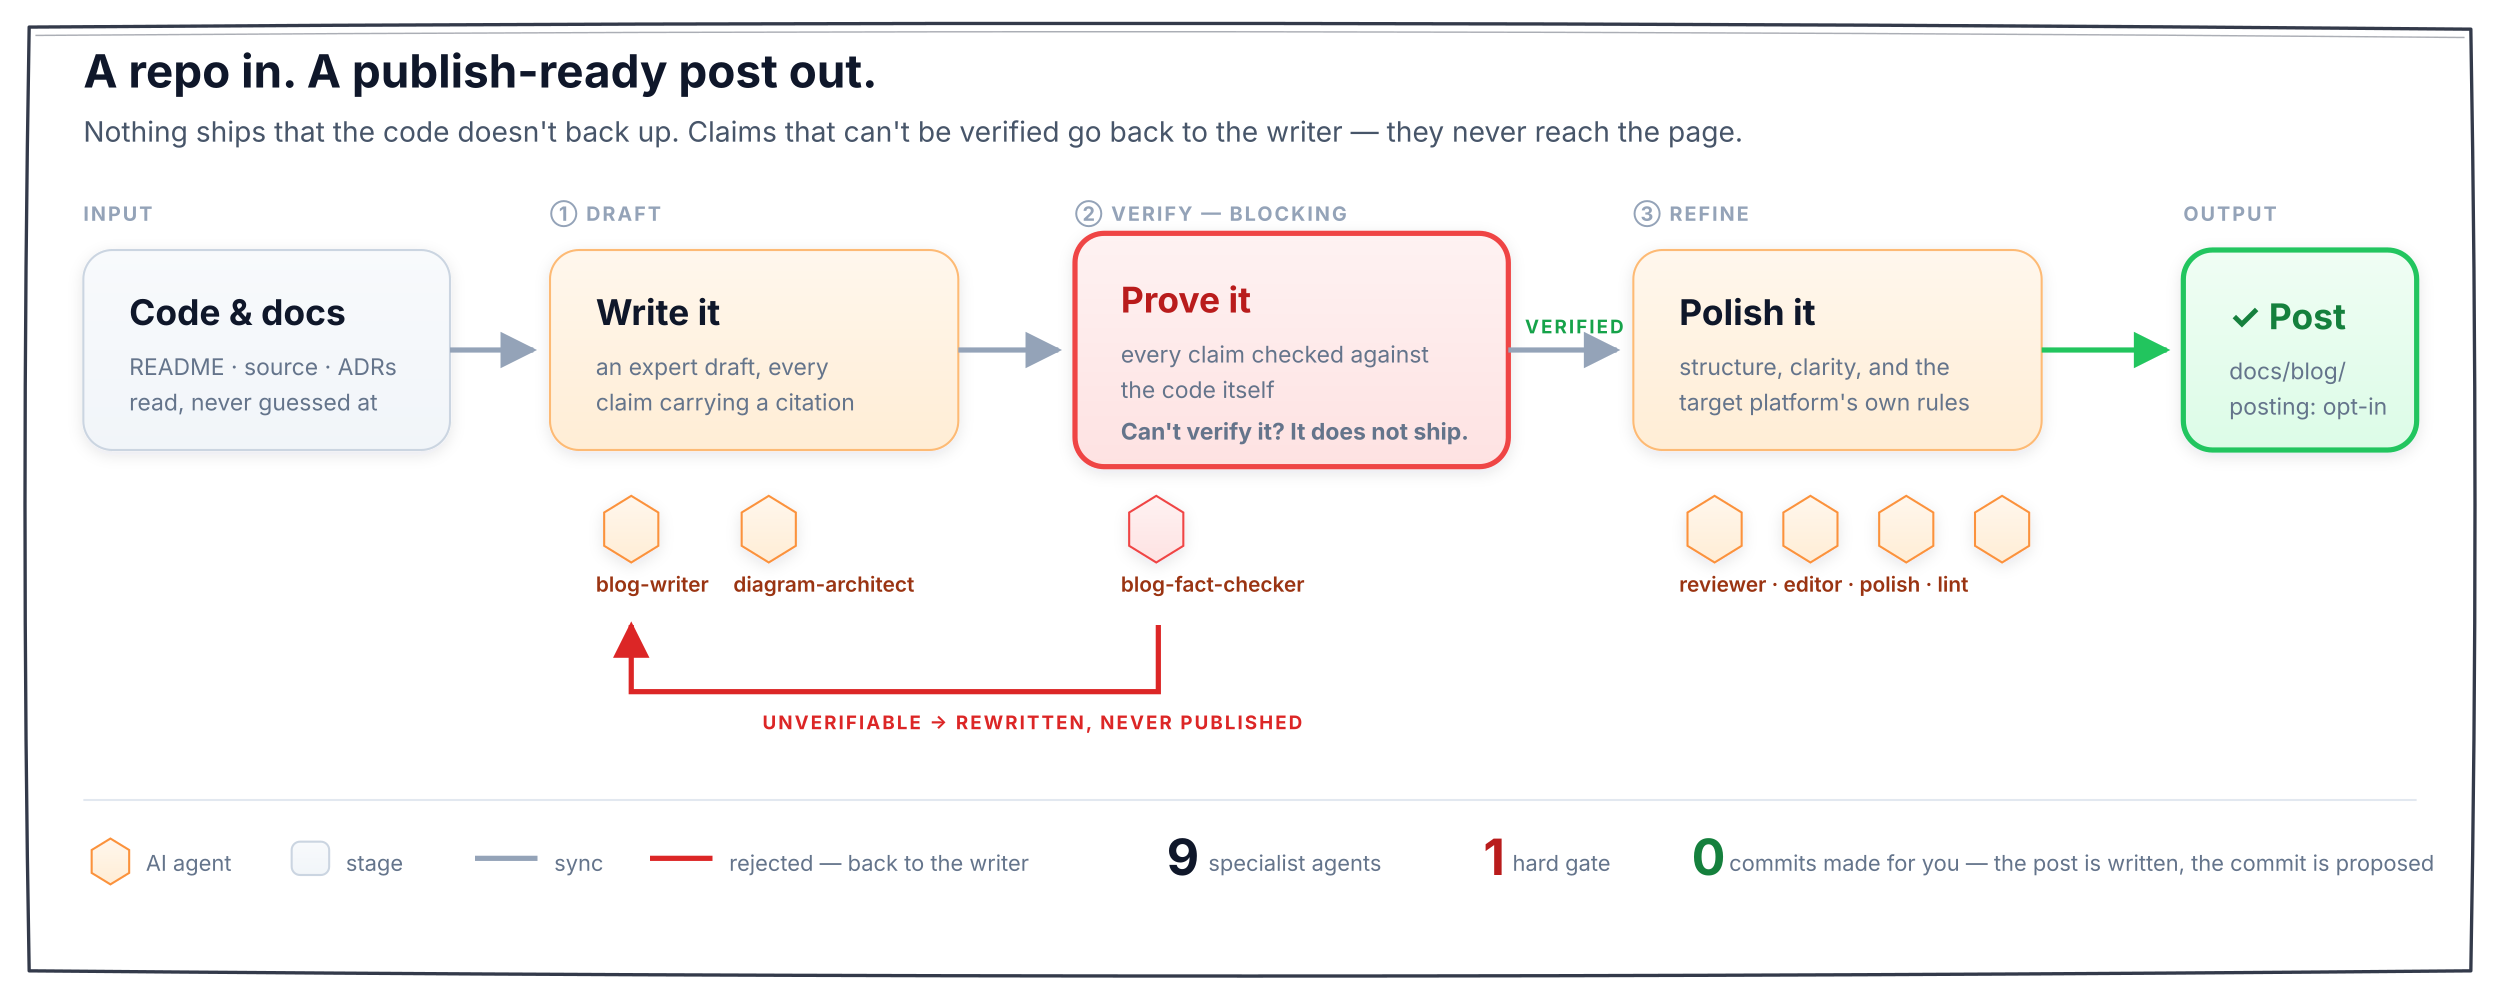
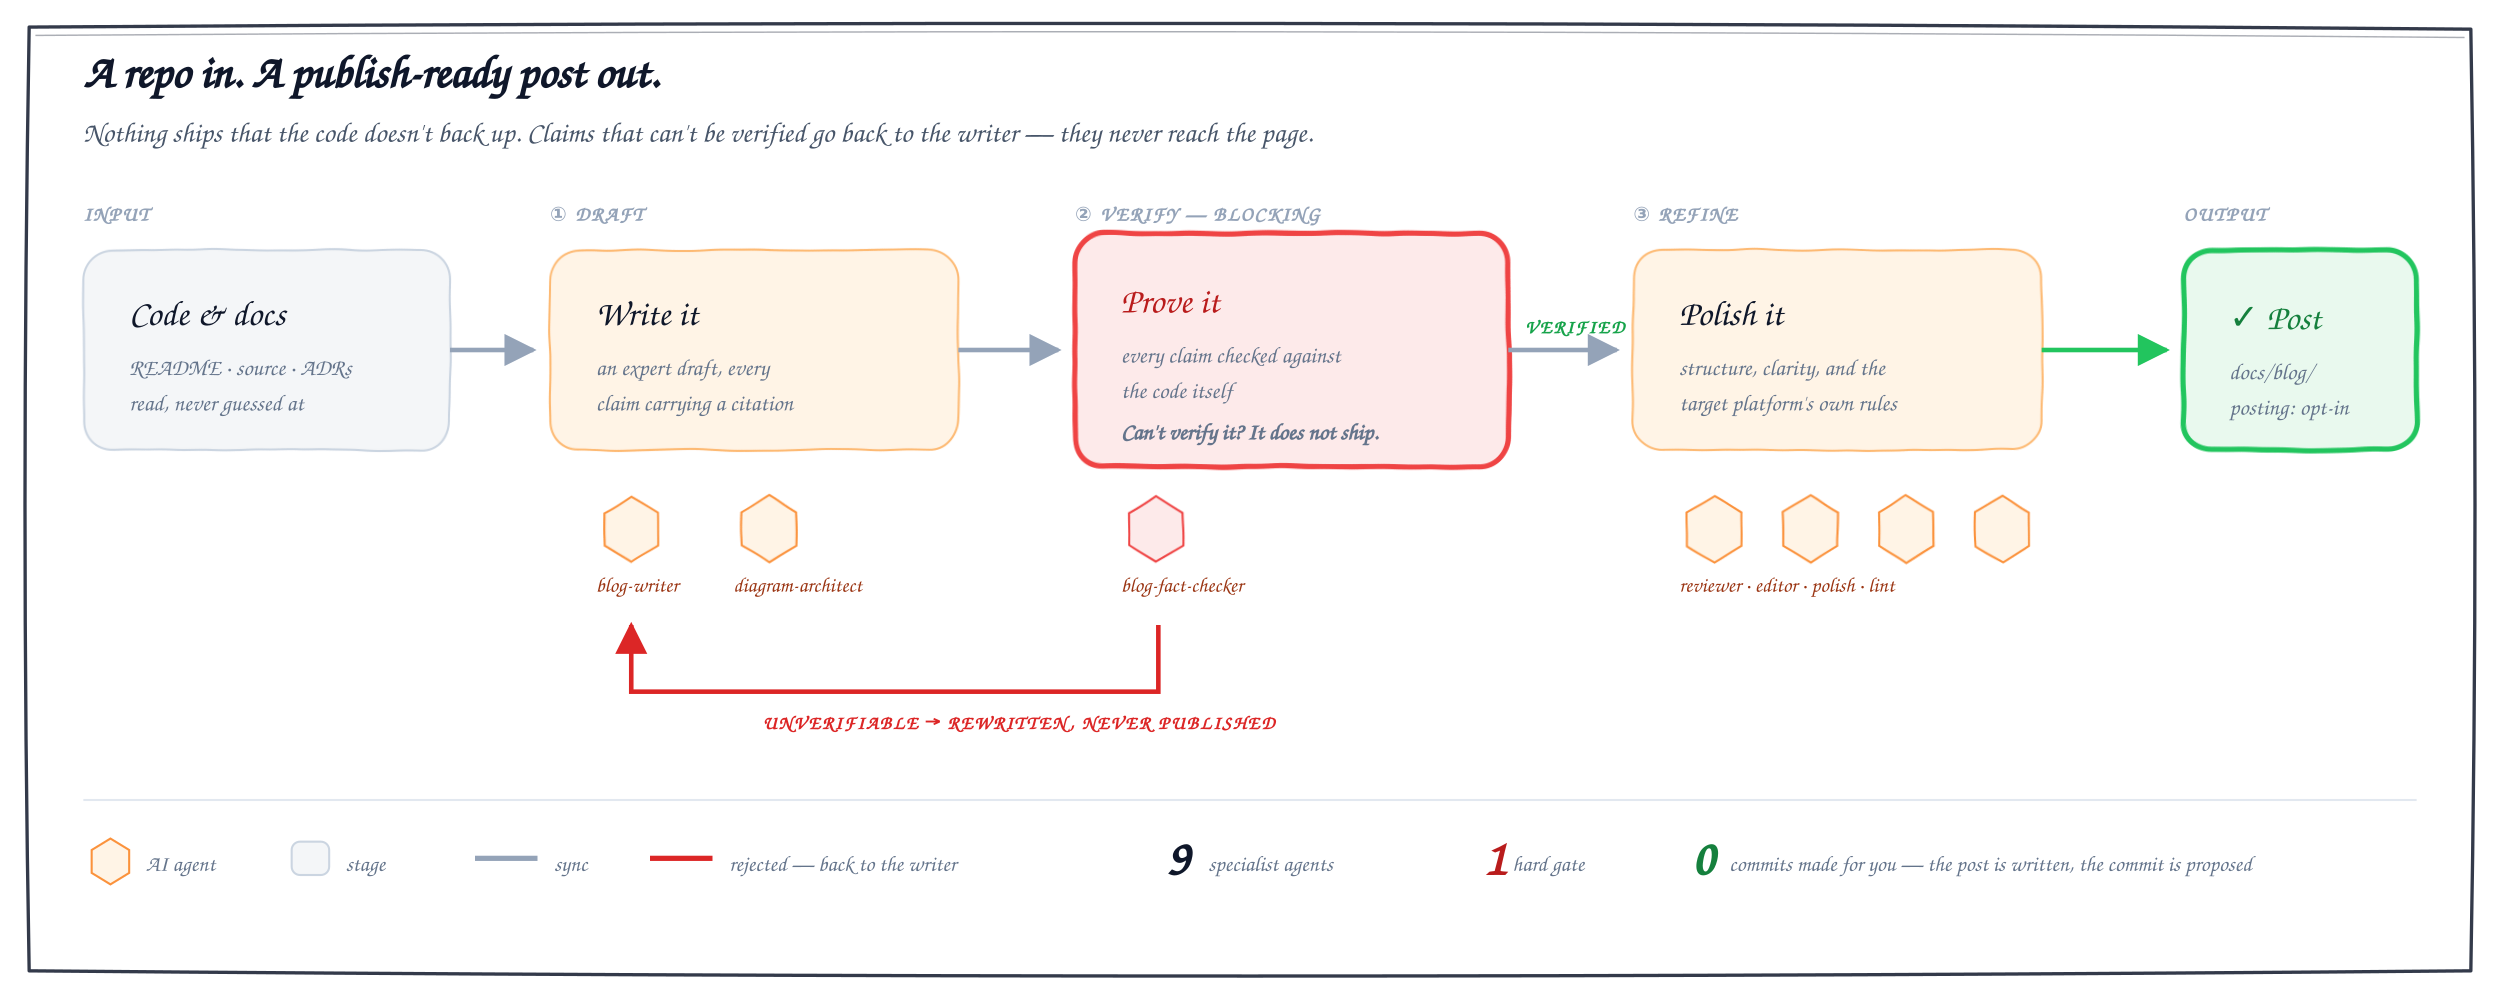
- <svg xmlns="http://www.w3.org/2000/svg" viewBox="0 0 1200 480" width="1200" height="480" font-family="-apple-system,BlinkMacSystemFont,'Segoe UI',Inter,Roboto,sans-serif" role="img" aria-label="/tech-blog pipeline: your repo feeds a draft stage, then a blocking fact-check gate, then a refine stage, producing a publish-ready post. Unverifiable claims return to the writer and never ship.">
+ <svg xmlns="http://www.w3.org/2000/svg" viewBox="0 0 1200 480" width="1200" height="480" font-family="'Comic Sans MS','Segoe Print','Bradley Hand',Chalkboard,cursive,sans-serif" role="img" aria-label="/tech-blog pipeline: your repo feeds a draft stage, then a blocking fact-check gate, then a refine stage, producing a publish-ready post. Unverifiable claims return to the writer and never ship.">
  <defs>
    <linearGradient id="agent" x1="0" y1="0" x2="0" y2="1">
      <stop offset="0" stop-color="#fff7ed" />
      <stop offset="1" stop-color="#ffedd5" />
    </linearGradient>
    <linearGradient id="gate" x1="0" y1="0" x2="0" y2="1">
      <stop offset="0" stop-color="#fef2f2" />
      <stop offset="1" stop-color="#fee2e2" />
    </linearGradient>
    <linearGradient id="out" x1="0" y1="0" x2="0" y2="1">
      <stop offset="0" stop-color="#f0fdf4" />
      <stop offset="1" stop-color="#dcfce7" />
    </linearGradient>
    <linearGradient id="inp" x1="0" y1="0" x2="0" y2="1">
      <stop offset="0" stop-color="#f8fafc" />
      <stop offset="1" stop-color="#f1f5f9" />
    </linearGradient>
    <filter id="sh" x="-40%" y="-40%" width="180%" height="200%">
      <feDropShadow dx="0" dy="2" stdDeviation="3.5" flood-color="#0f172a" flood-opacity="0.10" />
    </filter>
    <marker id="a" viewBox="0 0 10 10" refX="9" refY="5" markerWidth="7" markerHeight="7" orient="auto-start-reverse">
      <path d="M0 0 L10 5 L0 10 z" fill="#94a3b8" />
    </marker>
    <marker id="ag" viewBox="0 0 10 10" refX="9" refY="5" markerWidth="7" markerHeight="7" orient="auto-start-reverse">
      <path d="M0 0 L10 5 L0 10 z" fill="#22c55e" />
    </marker>
    <marker id="ar" viewBox="0 0 10 10" refX="9" refY="5" markerWidth="7" markerHeight="7" orient="auto-start-reverse">
      <path d="M0 0 L10 5 L0 10 z" fill="#dc2626" />
    </marker>
+     <filter id="rough" x="-8%" y="-20%" width="116%" height="140%">
+       <feTurbulence type="fractalNoise" baseFrequency="0.035" numOctaves="2" seed="7" result="n" />
+       <feDisplacementMap in="SourceGraphic" in2="n" scale="1.9" xChannelSelector="R" yChannelSelector="G" />
+     </filter>
  </defs>
  <style>
    .t{fill:#0f172a}
    .h1{font-size:22px;font-weight:700}
    .lede{font-size:13.5px;fill:#475569}
    .phase{font-size:17px;font-weight:670}
    .cap{font-size:11px;fill:#64748b}
    .kick{font-size:9px;font-weight:700;letter-spacing:.11em}
    .hexlabel{font-size:10px;font-weight:600;fill:#9a3412}
    .band{font-size:9.5px;font-weight:700;letter-spacing:.10em;fill:#94a3b8}
    .big{font-size:24px;font-weight:700}
    .legend{font-size:10.5px;fill:#64748b}
    @media (prefers-color-scheme: dark){
      .t{fill:#e2e8f0}.lede{fill:#cbd5e1}.cap{fill:#94a3b8}.legend{fill:#94a3b8}.hexlabel{fill:#fdba74}
    }
  </style>
  <path d="M14 13 Q600 9 1186 14 Q1190 245 1186 466 Q600 471 14 466 Q10 245 14 13 Z" fill="none" stroke="#0f172a" stroke-width="1.6" stroke-linejoin="round" opacity="0.85" />
  <path d="M17 17 Q600 13 1183 18" fill="none" stroke="#0f172a" stroke-width="0.7" opacity="0.35" />
  <text class="t h1" x="40" y="42">A repo in. A publish-ready post out.</text>
  <text class="lede" x="40" y="68">Nothing ships that the code doesn't back up. Claims that can't be verified go back to the writer — they never reach the page.</text>
  <text class="band" x="40" y="106">INPUT</text>
  <text class="band" x="264" y="106" fill="#ea580c">① DRAFT</text>
  <text class="band" x="516" y="106" fill="#dc2626">② VERIFY — BLOCKING</text>
  <text class="band" x="784" y="106" fill="#ea580c">③ REFINE</text>
  <text class="band" x="1048" y="106" fill="#16a34a">OUTPUT</text>
-   <g filter="url(#sh)">
-     <rect x="40" y="120" width="176" height="96" rx="14" fill="url(#inp)" stroke="#cbd5e1" />
+   <g filter="url(#rough)">
+     <rect x="40" y="120" width="176" height="96" rx="14" fill="#f4f6f8" stroke="#cbd5e1" />
  </g>
  <text class="t phase" x="62" y="156">Code &amp; docs</text>
  <text class="cap" x="62" y="180">README · source · ADRs</text>
  <text class="cap" x="62" y="197">read, never guessed at</text>
-   <g filter="url(#sh)">
-     <rect x="264" y="120" width="196" height="96" rx="14" fill="url(#agent)" stroke="#fdba74" />
+   <g filter="url(#rough)">
+     <rect x="264" y="120" width="196" height="96" rx="14" fill="#fff4e6" stroke="#fdba74" />
  </g>
  <text class="t phase" x="286" y="156">Write it</text>
  <text class="cap" x="286" y="180">an expert draft, every</text>
  <text class="cap" x="286" y="197">claim carrying a citation</text>
-   <g filter="url(#sh)">
-     <path d="M290 246 l13-8 13 8 v16 l-13 8 -13-8 z" fill="url(#agent)" stroke="#fb923c" />
-     <path d="M356 246 l13-8 13 8 v16 l-13 8 -13-8 z" fill="url(#agent)" stroke="#fb923c" />
+   <g filter="url(#rough)">
+     <path d="M290 246 l13-8 13 8 v16 l-13 8 -13-8 z" fill="#fff4e6" stroke="#fb923c" />
+     <path d="M356 246 l13-8 13 8 v16 l-13 8 -13-8 z" fill="#fff4e6" stroke="#fb923c" />
  </g>
  <text class="hexlabel" x="286" y="284">blog-writer</text>
  <text class="hexlabel" x="352" y="284">diagram-architect</text>
-   <g filter="url(#sh)">
-     <rect x="516" y="112" width="208" height="112" rx="14" fill="url(#gate)" stroke="#ef4444" stroke-width="2.5" />
+   <g filter="url(#rough)">
+     <rect x="516" y="112" width="208" height="112" rx="14" fill="#fdeaea" stroke="#ef4444" stroke-width="2.5" />
  </g>
  <text class="phase" x="538" y="150" fill="#b91c1c">Prove it</text>
  <text class="cap" x="538" y="174" fill="#b91c1c">every claim checked against</text>
  <text class="cap" x="538" y="191" fill="#b91c1c">the code itself</text>
  <text class="cap" x="538" y="211" fill="#b91c1c" font-weight="700">Can't verify it? It does not ship.</text>
-   <g filter="url(#sh)">
-     <path d="M542 246 l13-8 13 8 v16 l-13 8 -13-8 z" fill="url(#gate)" stroke="#ef4444" />
+   <g filter="url(#rough)">
+     <path d="M542 246 l13-8 13 8 v16 l-13 8 -13-8 z" fill="#fdeaea" stroke="#ef4444" />
  </g>
  <text class="hexlabel" x="538" y="284" fill="#b91c1c">blog-fact-checker</text>
-   <g filter="url(#sh)">
-     <rect x="784" y="120" width="196" height="96" rx="14" fill="url(#agent)" stroke="#fdba74" />
+   <g filter="url(#rough)">
+     <rect x="784" y="120" width="196" height="96" rx="14" fill="#fff4e6" stroke="#fdba74" />
  </g>
  <text class="t phase" x="806" y="156">Polish it</text>
  <text class="cap" x="806" y="180">structure, clarity, and the</text>
  <text class="cap" x="806" y="197">target platform's own rules</text>
-   <g filter="url(#sh)">
-     <path d="M810 246 l13-8 13 8 v16 l-13 8 -13-8 z" fill="url(#agent)" stroke="#fb923c" />
-     <path d="M856 246 l13-8 13 8 v16 l-13 8 -13-8 z" fill="url(#agent)" stroke="#fb923c" />
-     <path d="M902 246 l13-8 13 8 v16 l-13 8 -13-8 z" fill="url(#agent)" stroke="#fb923c" />
-     <path d="M948 246 l13-8 13 8 v16 l-13 8 -13-8 z" fill="url(#agent)" stroke="#fb923c" />
+   <g filter="url(#rough)">
+     <path d="M810 246 l13-8 13 8 v16 l-13 8 -13-8 z" fill="#fff4e6" stroke="#fb923c" />
+     <path d="M856 246 l13-8 13 8 v16 l-13 8 -13-8 z" fill="#fff4e6" stroke="#fb923c" />
+     <path d="M902 246 l13-8 13 8 v16 l-13 8 -13-8 z" fill="#fff4e6" stroke="#fb923c" />
+     <path d="M948 246 l13-8 13 8 v16 l-13 8 -13-8 z" fill="#fff4e6" stroke="#fb923c" />
  </g>
  <text class="hexlabel" x="806" y="284">reviewer · editor · polish · lint</text>
-   <g filter="url(#sh)">
-     <rect x="1048" y="120" width="112" height="96" rx="14" fill="url(#out)" stroke="#22c55e" stroke-width="2.5" />
+   <g filter="url(#rough)">
+     <rect x="1048" y="120" width="112" height="96" rx="14" fill="#e9f9ee" stroke="#22c55e" stroke-width="2.5" />
  </g>
  <text class="phase" x="1070" y="158" fill="#15803d">✓ Post</text>
  <text class="cap" x="1070" y="182" fill="#15803d">docs/blog/</text>
  <text class="cap" x="1070" y="199" fill="#15803d">posting: opt-in</text>
-   <path d="M216 168 H256" fill="none" stroke="#94a3b8" stroke-width="2.5" marker-end="url(#a)" />
-   <path d="M460 168 H508" fill="none" stroke="#94a3b8" stroke-width="2.5" marker-end="url(#a)" />
-   <path d="M724 168 H776" fill="none" stroke="#94a3b8" stroke-width="2.5" marker-end="url(#a)" />
+   <path d="M216 168 H256" fill="none" stroke="#94a3b8" stroke-width="2.2" marker-end="url(#a)" />
+   <path d="M460 168 H508" fill="none" stroke="#94a3b8" stroke-width="2.2" marker-end="url(#a)" />
+   <path d="M724 168 H776" fill="none" stroke="#94a3b8" stroke-width="2.2" marker-end="url(#a)" />
  <text class="kick" x="732" y="160" fill="#16a34a">VERIFIED</text>
-   <path d="M980 168 H1040" fill="none" stroke="#22c55e" stroke-width="2.5" marker-end="url(#ag)" />
-   <path d="M556 300 V332 H303 V300" fill="none" stroke="#dc2626" stroke-width="2.5" marker-end="url(#ar)" />
+   <path d="M980 168 H1040" fill="none" stroke="#22c55e" stroke-width="2.2" marker-end="url(#ag)" />
+   <path d="M556 300 V332 H303 V300" fill="none" stroke="#dc2626" stroke-width="2.2" marker-end="url(#ar)" />
  <text class="kick" x="366" y="350" fill="#dc2626">UNVERIFIABLE → REWRITTEN, NEVER PUBLISHED</text>
  <line x1="40" y1="384" x2="1160" y2="384" stroke="#e2e8f0" />
-   <path d="M44 408 l9-5.5 9 5.5 v11 l-9 5.5 -9-5.5 z" fill="url(#agent)" stroke="#fb923c" />
+   <path d="M44 408 l9-5.5 9 5.5 v11 l-9 5.5 -9-5.5 z" fill="#fff4e6" stroke="#fb923c" />
  <text class="legend" x="70" y="418">AI agent</text>
-   <rect x="140" y="404" width="18" height="16" rx="4" fill="url(#inp)" stroke="#cbd5e1" />
+   <rect x="140" y="404" width="18" height="16" rx="4" fill="#f4f6f8" stroke="#cbd5e1" />
  <text class="legend" x="166" y="418">stage</text>
  <line x1="228" y1="412" x2="258" y2="412" stroke="#94a3b8" stroke-width="2.5" />
  <text class="legend" x="266" y="418">sync</text>
  <line x1="312" y1="412" x2="342" y2="412" stroke="#dc2626" stroke-width="2.5" />
  <text class="legend" x="350" y="418">rejected — back to the writer</text>
  <text class="big" x="560" y="420" fill="#0f172a">9</text>
  <text class="legend" x="580" y="418">specialist agents</text>
  <text class="big" x="712" y="420" fill="#b91c1c">1</text>
  <text class="legend" x="726" y="418">hard gate</text>
  <text class="big" x="812" y="420" fill="#15803d">0</text>
  <text class="legend" x="830" y="418">commits made for you — the post is written, the commit is proposed</text>
</svg>
